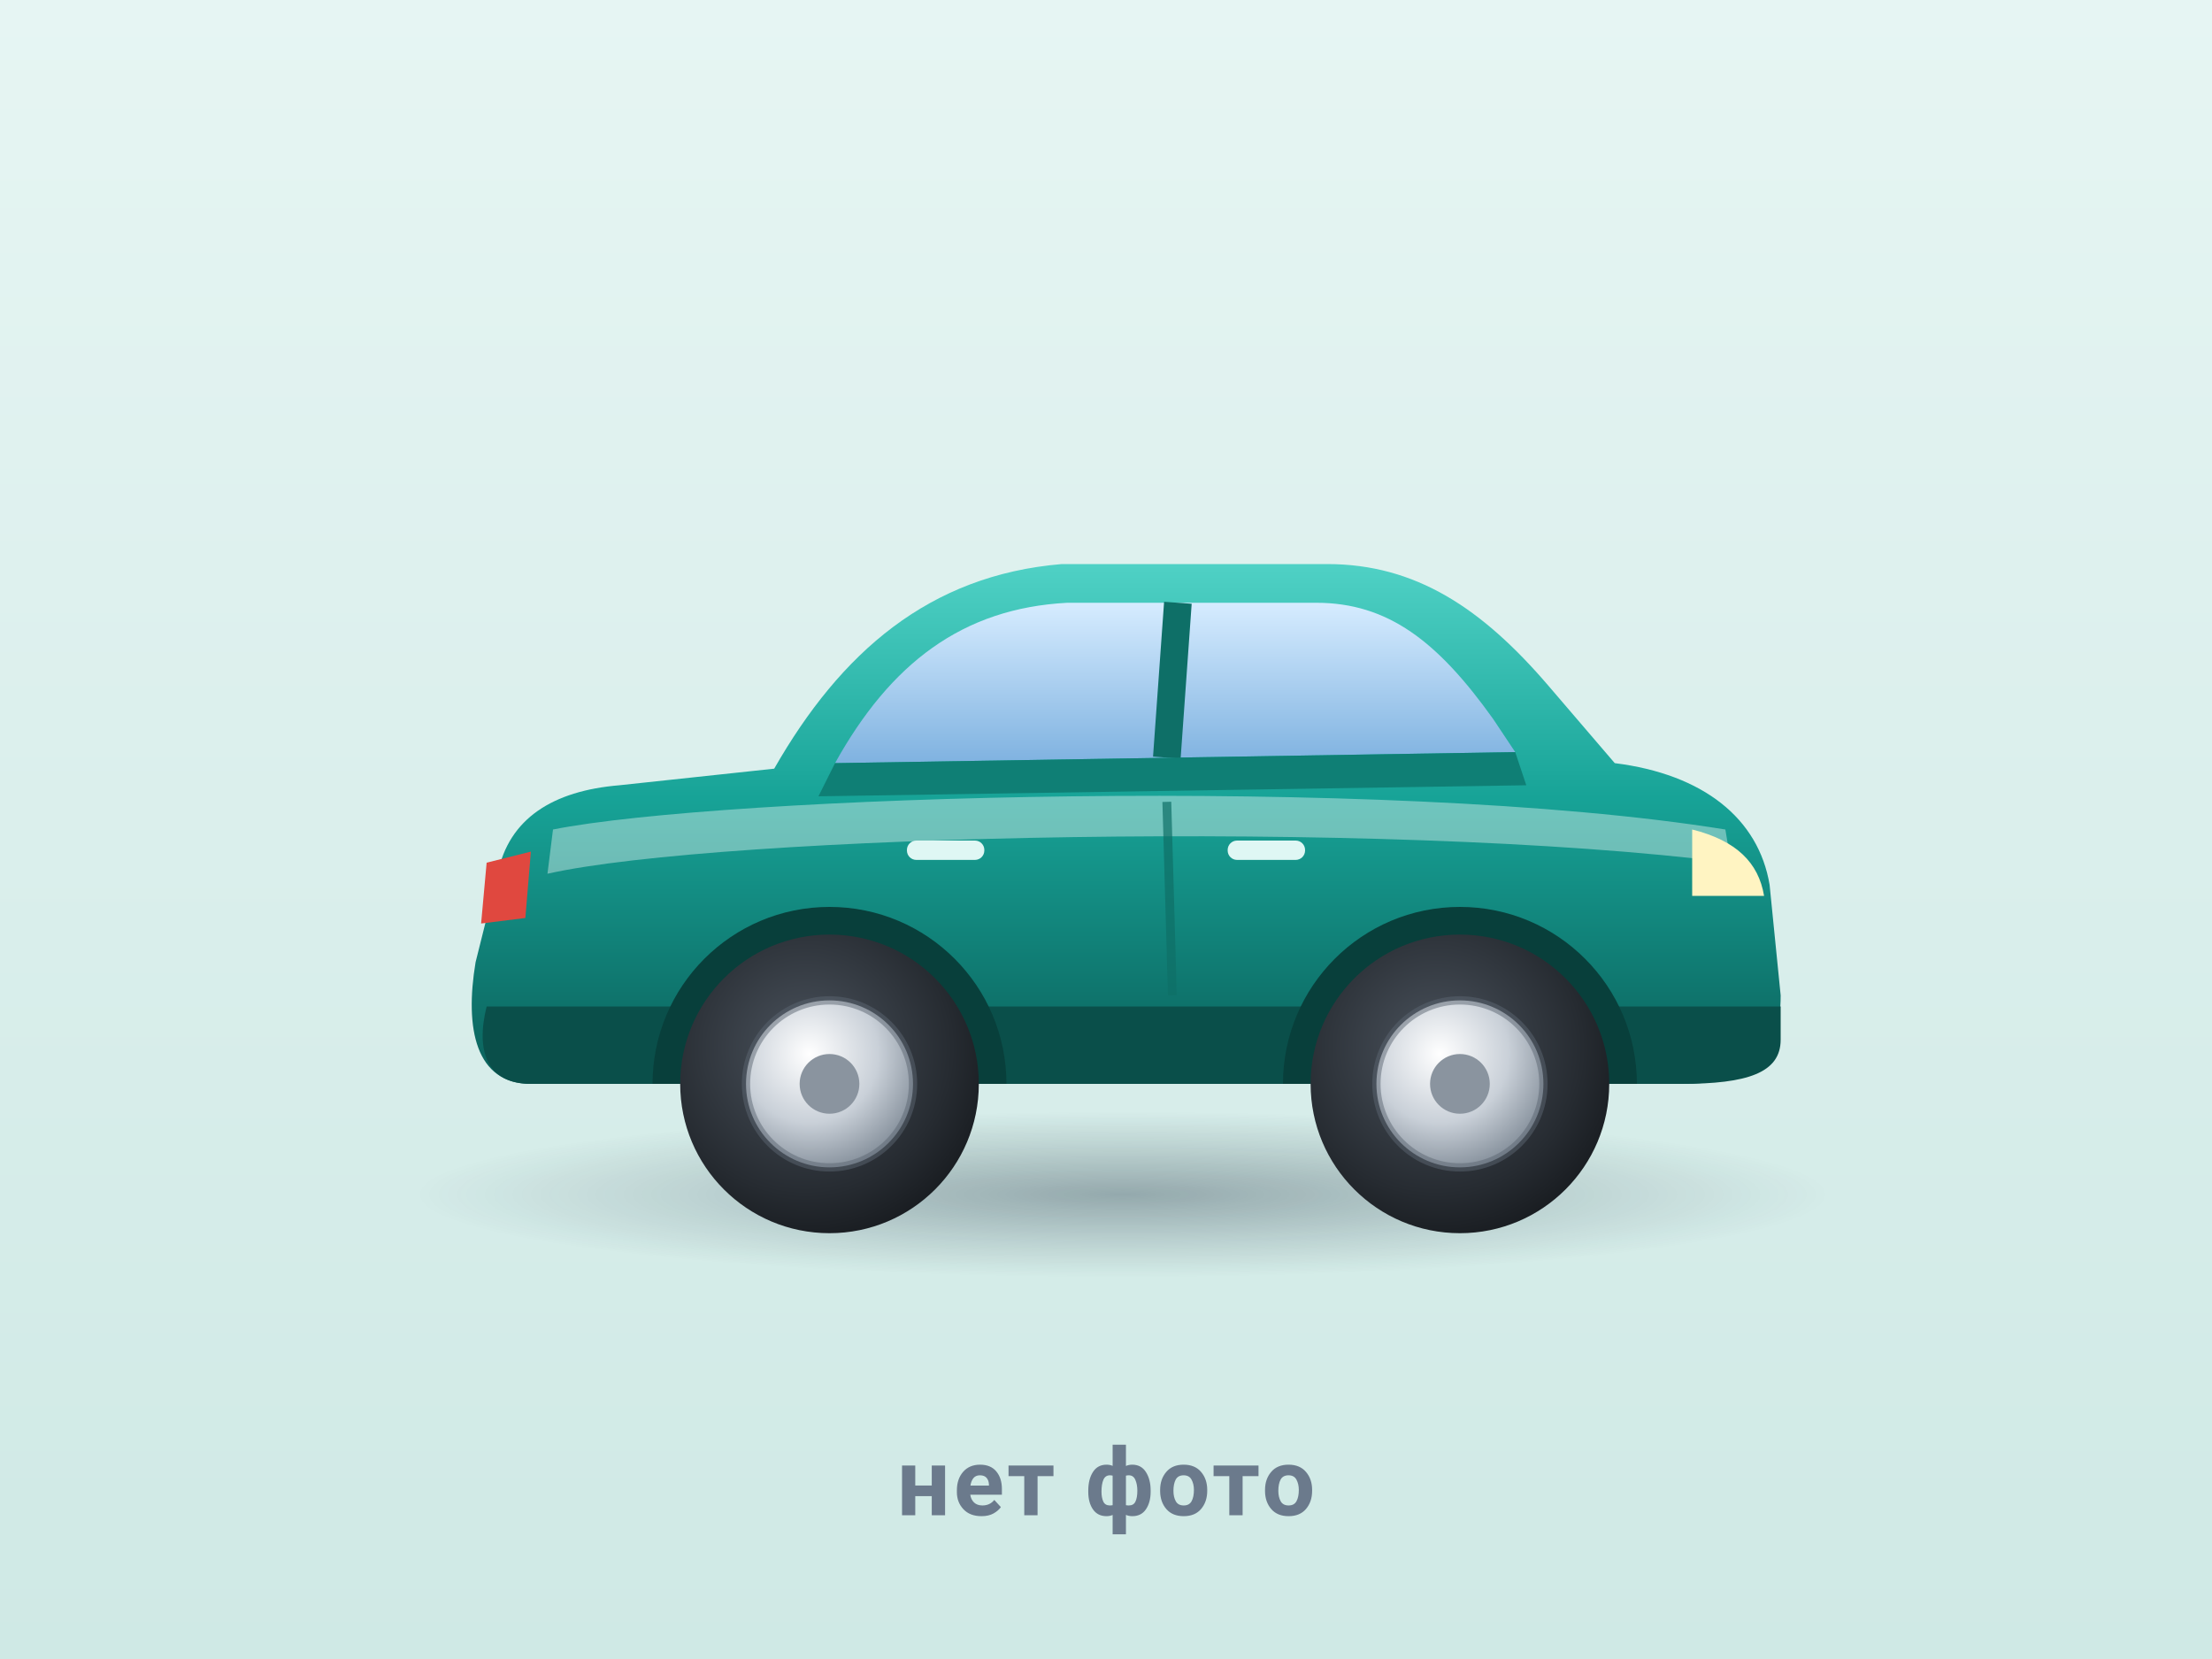
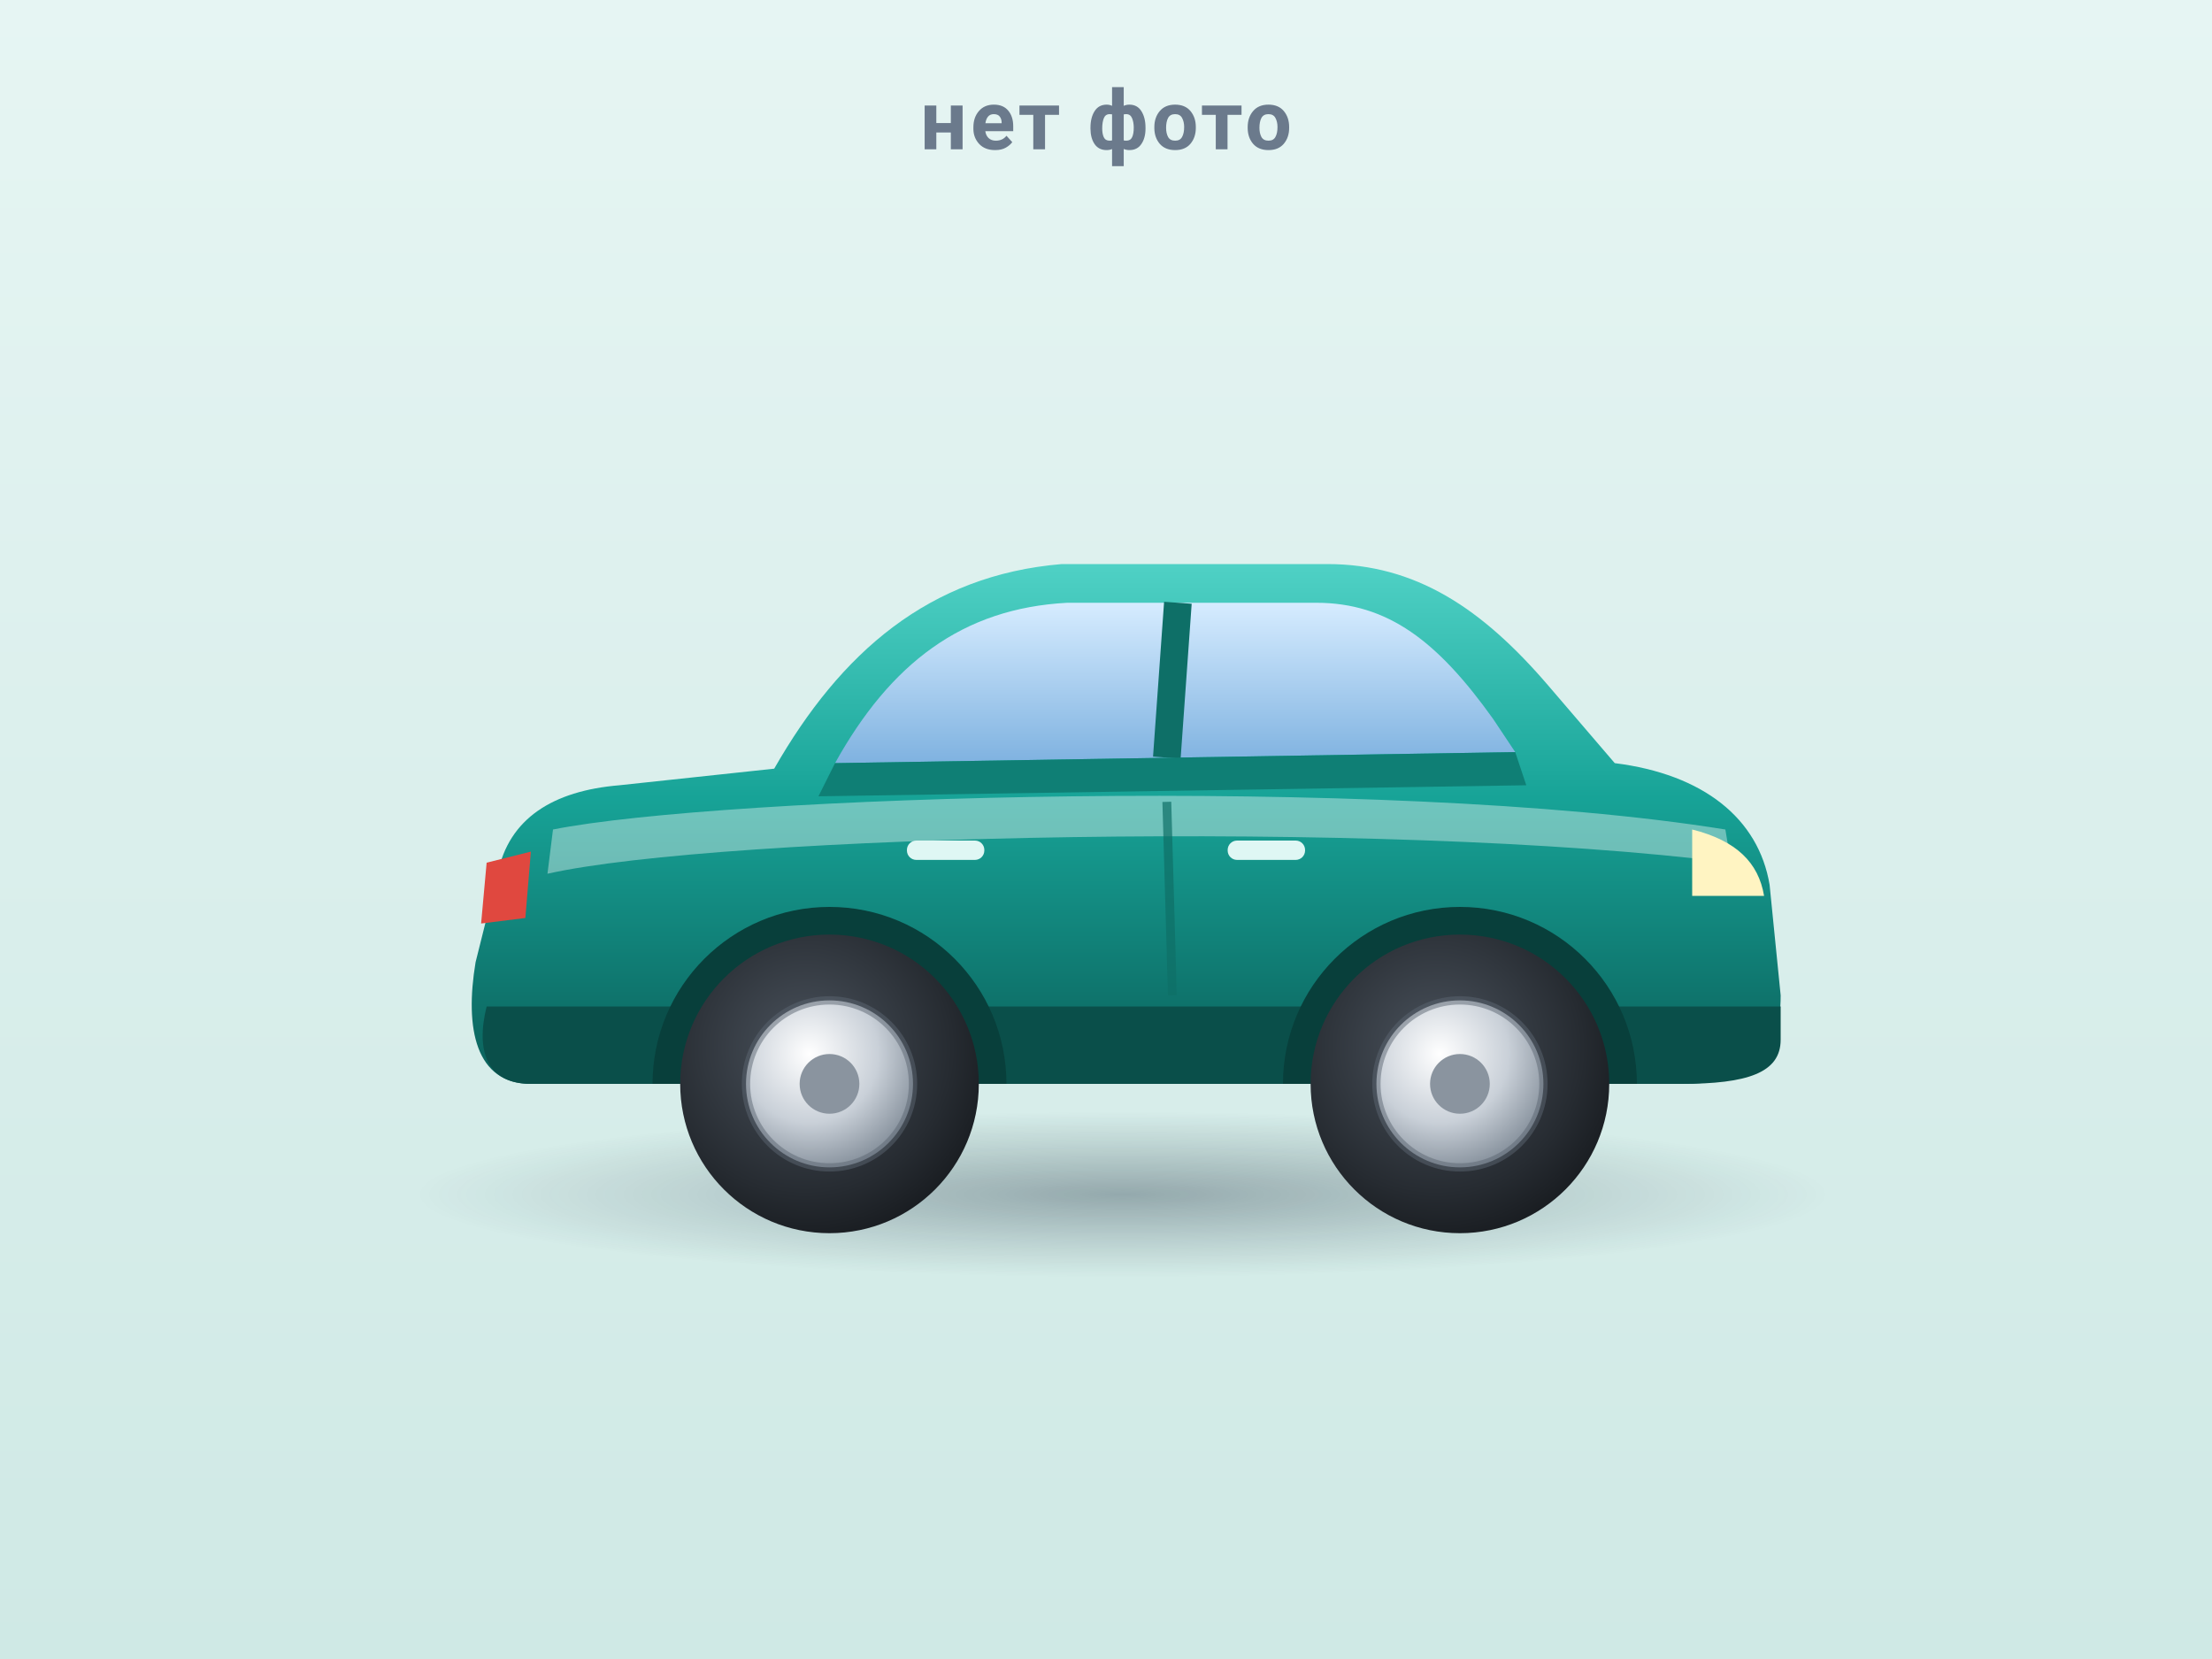
<svg xmlns="http://www.w3.org/2000/svg" viewBox="0 0 400 300" width="400" height="300">
  <style>
  .bg1{stop-color:#e6f5f3} .bg2{stop-color:#cfe9e5} .cap{fill:#6b7a8c}
  @media (prefers-color-scheme: dark){ .bg1{stop-color:#1a2129} .bg2{stop-color:#141a21} .cap{fill:#8e9aa8} }
</style>
  <defs>
    <linearGradient id="bg" x1="0" y1="0" x2="0" y2="1">
      <stop offset="0" class="bg1" />
      <stop offset="1" class="bg2" />
    </linearGradient>
    <radialGradient id="sh" cx=".5" cy=".5" r=".5">
      <stop offset="0" stop-color="#0b1a2c" stop-opacity=".32" />
      <stop offset=".6" stop-color="#0b1a2c" stop-opacity=".12" />
      <stop offset="1" stop-color="#0b1a2c" stop-opacity="0" />
    </radialGradient>
    <linearGradient id="gl" x1="0" y1="0" x2="1" y2="1">
      <stop offset="0" stop-color="#fff" stop-opacity=".75" />
      <stop offset=".5" stop-color="#fff" stop-opacity=".15" />
      <stop offset="1" stop-color="#fff" stop-opacity="0" />
    </linearGradient>
    <linearGradient id="glass" x1="0" y1="0" x2="0" y2="1">
      <stop offset="0" stop-color="#d6ecff" />
      <stop offset="1" stop-color="#7fb2e0" />
    </linearGradient>
    <radialGradient id="tire" cx=".42" cy=".38" r=".7">
      <stop offset="0" stop-color="#4a525c" />
      <stop offset=".7" stop-color="#262b31" />
      <stop offset="1" stop-color="#15181c" />
    </radialGradient>
    <radialGradient id="rim" cx=".38" cy=".32" r=".75">
      <stop offset="0" stop-color="#ffffff" />
      <stop offset=".55" stop-color="#c9d0d8" />
      <stop offset="1" stop-color="#7d8894" />
    </radialGradient>
    <linearGradient id="cb" x1="0" y1="0" x2="0" y2="1">
      <stop offset="0" stop-color="#4fd1c5" />
      <stop offset=".45" stop-color="#17a397" />
      <stop offset="1" stop-color="#0b605a" />
    </linearGradient>
  </defs>
  <rect width="400" height="300" fill="url(#bg)" />
  <ellipse cx="203" cy="216" rx="128" ry="15" fill="url(#sh)" />
  <path d="M96 196 C86 196 84 186 86 174 L90 158 C92 148 100 143 112 142 L140 139 C152 118 168 104 192 102 L240 102 C256 102 268 110 280 124 L292 138 C308 140 318 148 320 160 L322 180 C322 192 316 196 304 196 Z" fill="url(#cb)" />
  <path d="M151 138 C161 120 174 110 193 109 L238 109 C251 109 260 116 270 130 L274 136 Z" fill="url(#glass)" />
  <path d="M213 109 L211 137" stroke="#0e6f67" stroke-width="5" />
  <path d="M151 138 L274 136 L276 142 L148 144 Z" fill="#0f7f75" />
  <path d="M100 150 C130 144 250 140 312 150 L313 156 C250 148 130 151 99 158 Z" fill="#fff" opacity=".38" />
  <path d="M88 182 L322 182 L322 188 C322 194 316 196 304 196 L96 196 C88 196 86 190 88 182 Z" fill="#0a4f4a" />
  <path d="M211 145 L212 180" stroke="#0e6f67" stroke-width="1.6" opacity=".7" />
  <rect x="222" y="152" width="14" height="3.5" rx="1.7" fill="#dff7f4" />
  <rect x="164" y="152" width="14" height="3.5" rx="1.7" fill="#dff7f4" />
  <path d="M306 150 C314 152 318 156 319 162 L306 162 Z" fill="#fff4c2" />
  <path d="M88 156 L96 154 L95 166 L87 167 Z" fill="#e0483f" />
  <path d="M118 196 A32 32 0 0 1 182 196 Z" fill="#083f3b" />
  <path d="M232 196 A32 32 0 0 1 296 196 Z" fill="#083f3b" />
  <circle cx="150" cy="196" r="27" fill="url(#tire)" />
  <circle cx="150" cy="196" r="15.1" fill="url(#rim)" />
  <circle cx="150" cy="196" r="5.4" fill="#8a949f" />
  <circle cx="150" cy="196" r="15.1" fill="none" stroke="#5d6772" stroke-width="1.5" stroke-opacity=".5" />
  <circle cx="264" cy="196" r="27" fill="url(#tire)" />
  <circle cx="264" cy="196" r="15.1" fill="url(#rim)" />
  <circle cx="264" cy="196" r="5.4" fill="#8a949f" />
  <circle cx="264" cy="196" r="15.1" fill="none" stroke="#5d6772" stroke-width="1.5" stroke-opacity=".5" />
-   <text x="200" y="274" text-anchor="middle" font-family="-apple-system,'Segoe UI',Roboto,Arial,sans-serif" font-size="17" font-weight="600" letter-spacing=".6" class="cap">нет фото</text>
+   <text x="200" y="27" text-anchor="middle" font-family="-apple-system,'Segoe UI',Roboto,Arial,sans-serif" font-size="15" font-weight="600" letter-spacing=".6" class="cap">нет фото</text>
</svg>
